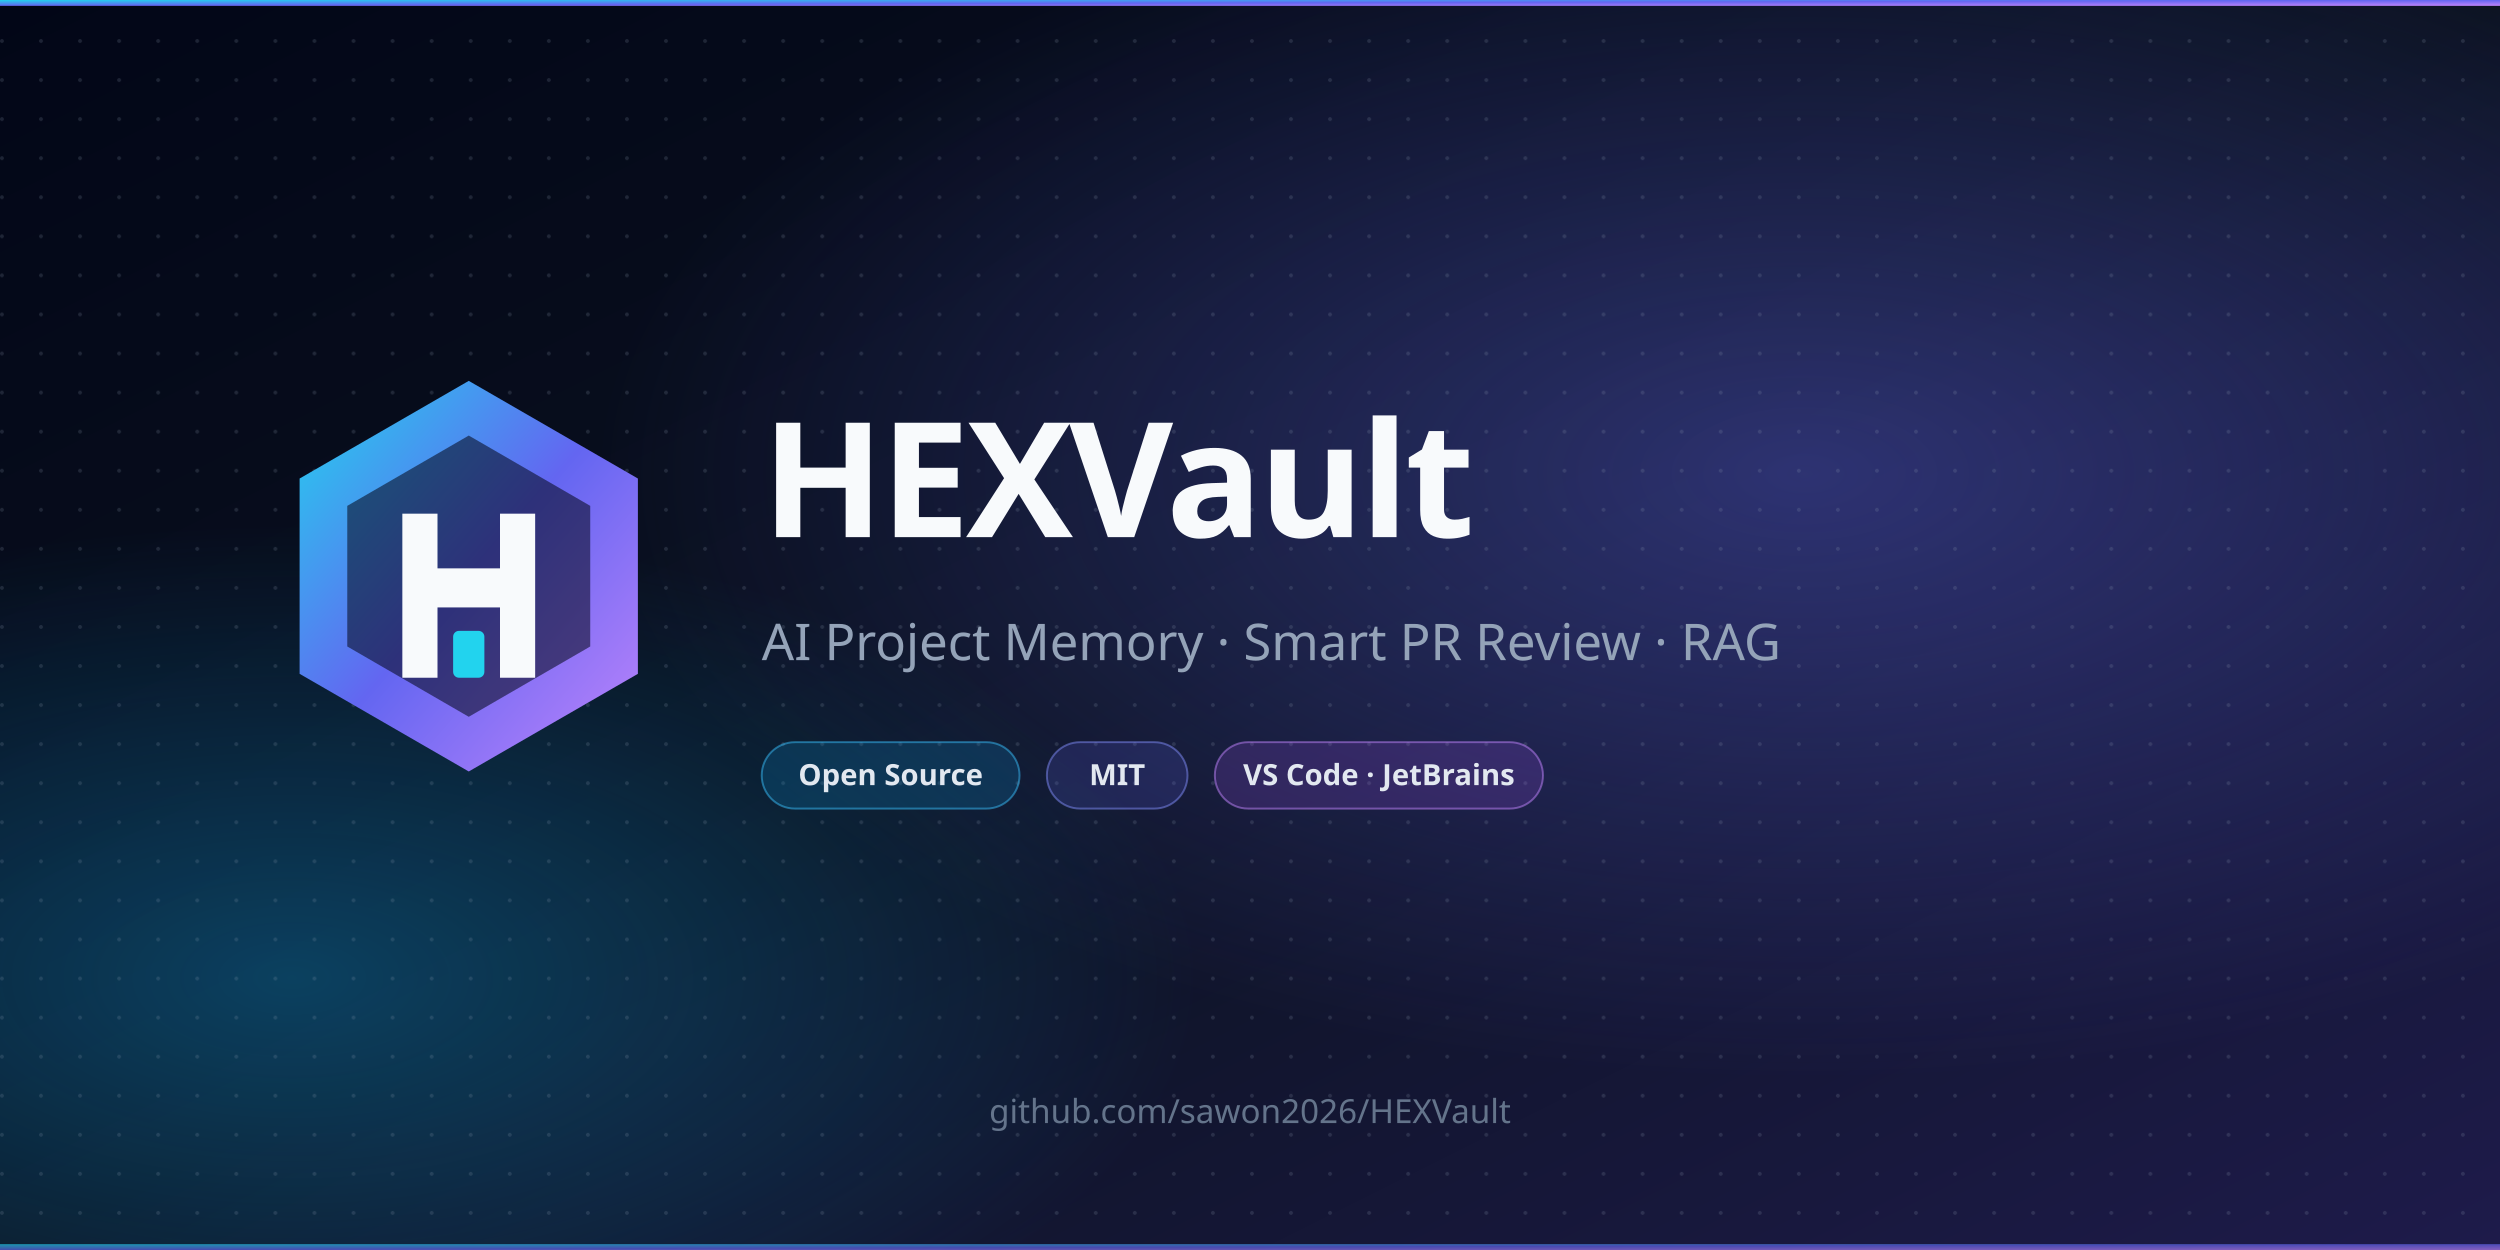
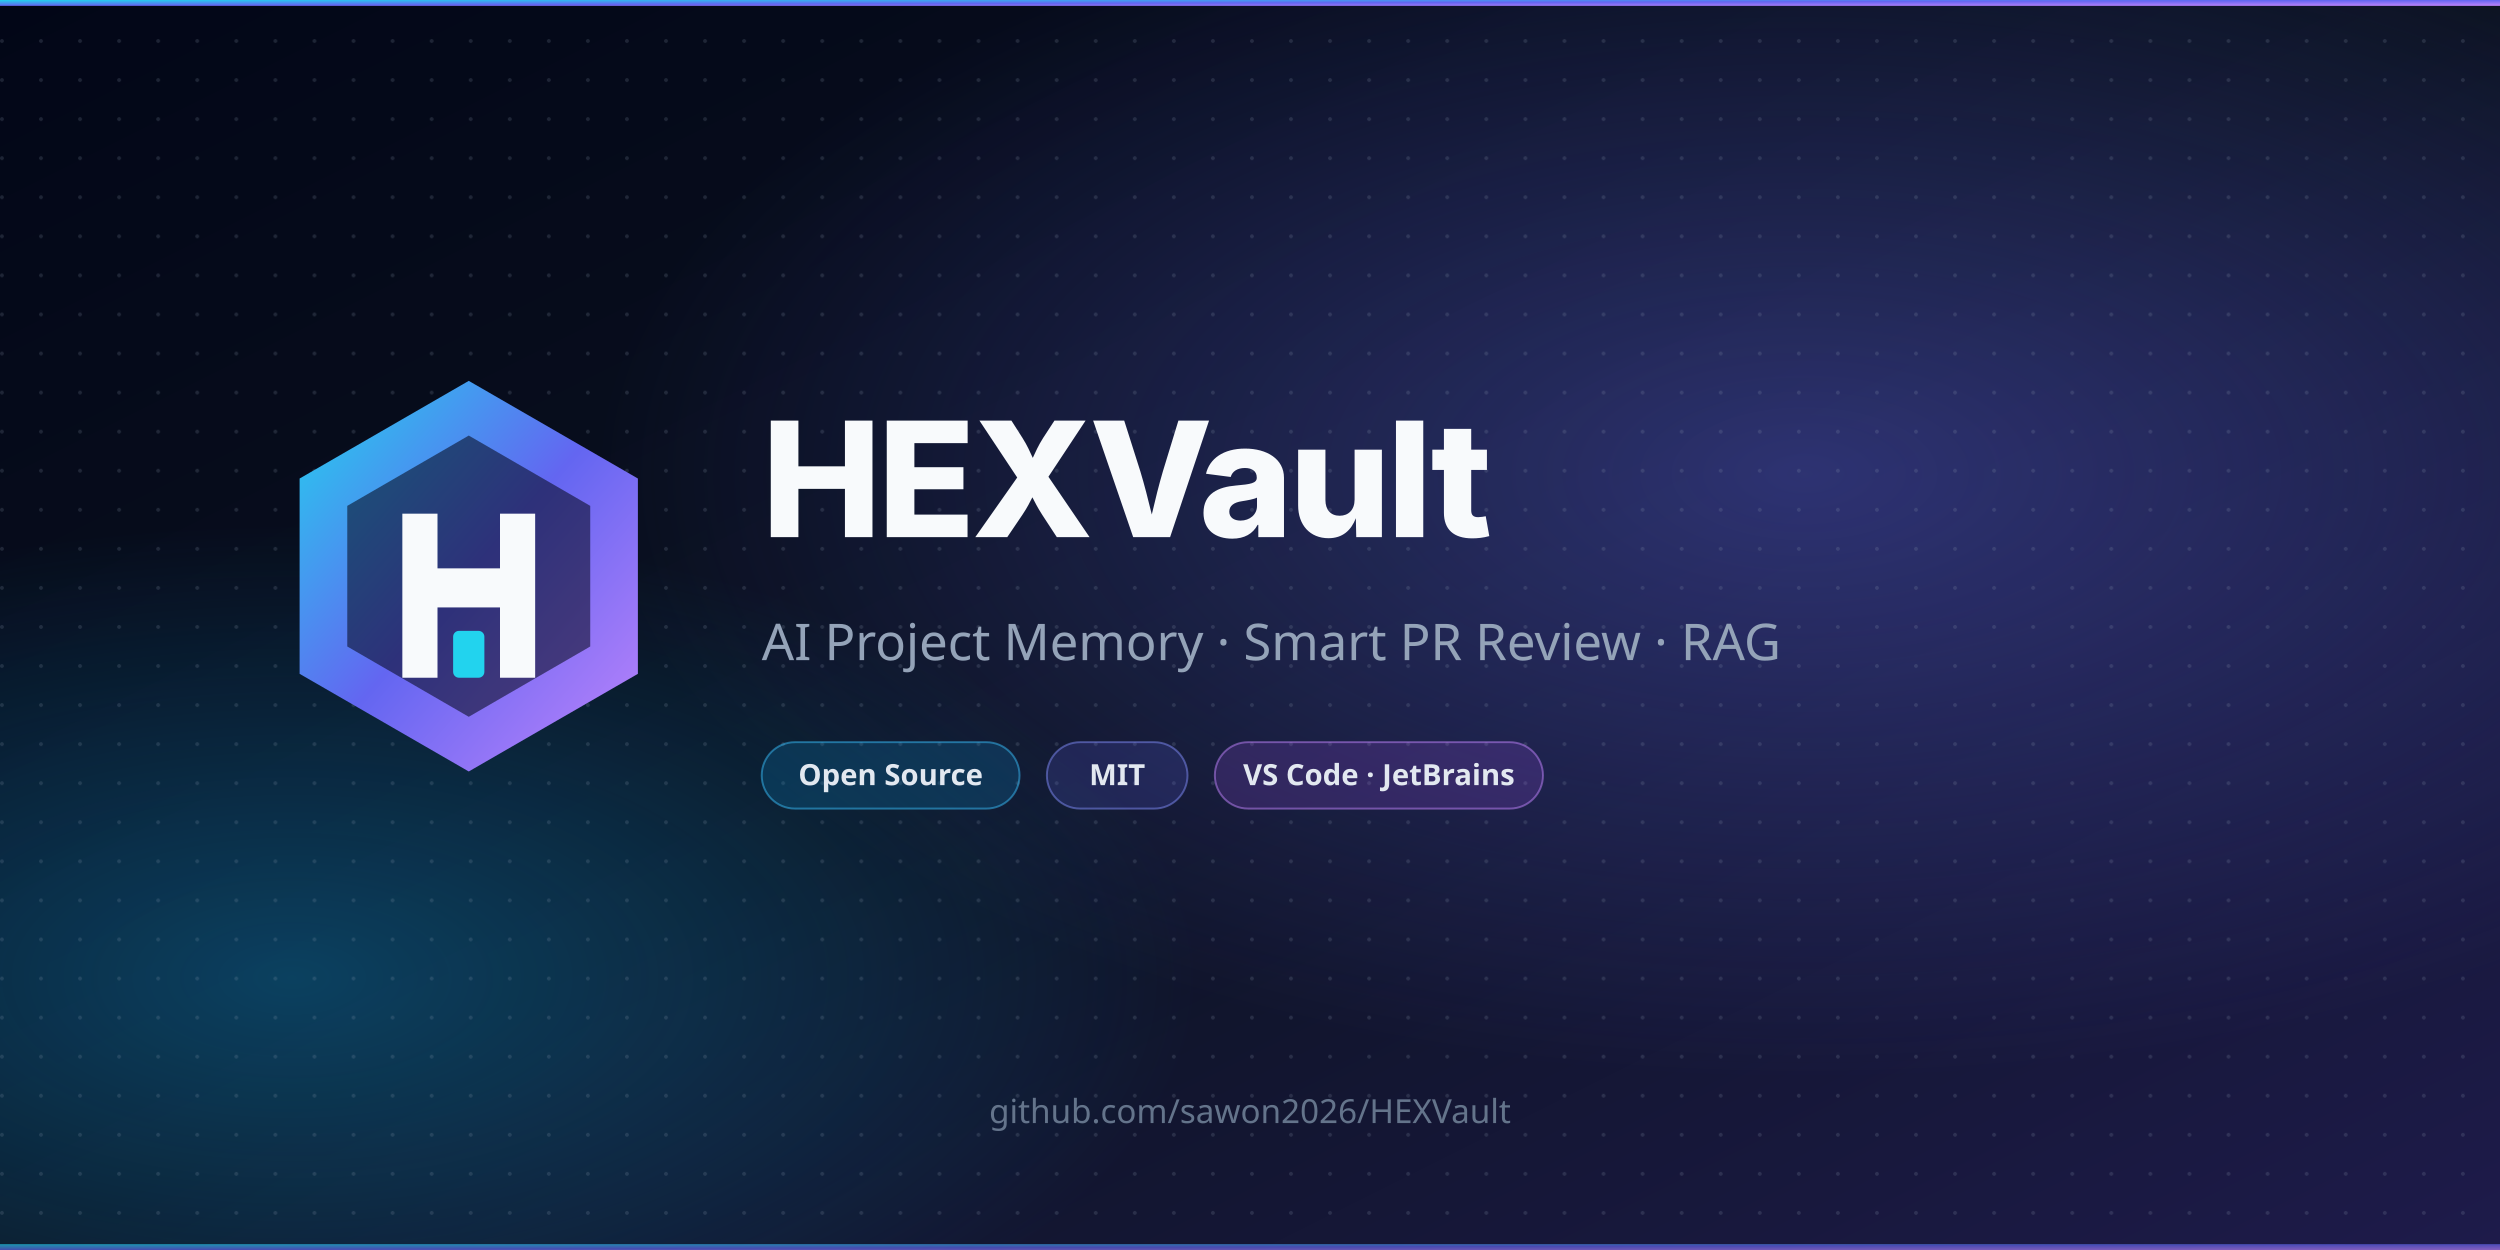
- <svg xmlns="http://www.w3.org/2000/svg" width="1280" height="640" viewBox="0 0 1280 640" role="img" aria-label="HEXVault Social Preview">
+ <svg xmlns="http://www.w3.org/2000/svg" width="1280" height="640" aria-label="HEXVault Social Preview" viewBox="0 0 1280 640">
  <defs>
-     <linearGradient id="bg" x1="0%" y1="0%" x2="100%" y2="100%">
+     <radialGradient id="b" cx="72%" cy="38%" r="48%">
+       <stop offset="0%" stop-color="#6366f1" stop-opacity=".38" />
+       <stop offset="100%" stop-color="#6366f1" stop-opacity="0" />
+     </radialGradient>
+     <radialGradient id="c" cx="12%" cy="78%" r="36%">
+       <stop offset="0%" stop-color="#0ea5e9" stop-opacity=".32" />
+       <stop offset="100%" stop-color="#0ea5e9" stop-opacity="0" />
+     </radialGradient>
+     <linearGradient id="a" x1="0%" x2="100%" y1="0%" y2="100%">
      <stop offset="0%" stop-color="#020617" />
-       <stop offset="50%" stop-color="#0B1220" />
+       <stop offset="50%" stop-color="#0b1220" />
      <stop offset="100%" stop-color="#1e1b4b" />
    </linearGradient>
-     <linearGradient id="accent" x1="0%" y1="0%" x2="100%" y2="100%">
+     <linearGradient id="e" x1="0%" x2="100%" y1="0%" y2="100%">
      <stop offset="0%" stop-color="#22d3ee" />
      <stop offset="50%" stop-color="#6366f1" />
      <stop offset="100%" stop-color="#c084fc" />
    </linearGradient>
-     <radialGradient id="g1" cx="72%" cy="38%" r="48%">
-       <stop offset="0%" stop-color="#6366f1" stop-opacity=".38" />
-       <stop offset="100%" stop-color="#6366f1" stop-opacity="0" />
-     </radialGradient>
-     <radialGradient id="g2" cx="12%" cy="78%" r="36%">
-       <stop offset="0%" stop-color="#0ea5e9" stop-opacity=".32" />
-       <stop offset="100%" stop-color="#0ea5e9" stop-opacity="0" />
-     </radialGradient>
-     <pattern id="dots" width="20" height="20" patternUnits="userSpaceOnUse">
+     <pattern id="d" width="20" height="20" patternUnits="userSpaceOnUse">
      <circle cx="1" cy="1" r="1" fill="#94a3b8" opacity=".18" />
    </pattern>
  </defs>
-   <rect width="1280" height="640" fill="url(#bg)" />
-   <rect width="1280" height="640" fill="url(#g1)" />
-   <rect width="1280" height="640" fill="url(#g2)" />
-   <rect width="1280" height="640" fill="url(#dots)" />
-   <rect width="1280" height="3" fill="url(#accent)" />
-   <rect y="637" width="1280" height="3" fill="url(#accent)" opacity=".65" />
+   <path fill="url(#a)" d="M0 0h1280v640H0z" />
+   <path fill="url(#b)" d="M0 0h1280v640H0z" />
+   <path fill="url(#c)" d="M0 0h1280v640H0z" />
+   <path fill="url(#d)" d="M0 0h1280v640H0z" />
+   <path fill="url(#e)" d="M0 0h1280v3H0z" />
+   <path fill="url(#e)" d="M0 637h1280v3H0z" opacity=".65" />
  <g transform="translate(140 195)">
-     <polygon points="100,0 186.6,50 186.6,150 100,200 13.4,150 13.4,50" fill="url(#accent)" />
-     <polygon points="100,28 162.2,64 162.2,136 100,172 37.8,136 37.8,64" fill="#020617" opacity=".55" />
-     <path d="M66 68h18v28h32V68h18v84h-18v-36H84v36H66z" fill="#f8fafc" />
-     <rect x="92" y="128" width="16" height="24" rx="3" fill="#22d3ee" />
+     <path fill="url(#e)" d="m100 0 86.6 50v100L100 200l-86.6-50V50z" />
+     <path fill="#020617" d="m100 28 62.2 36v72L100 172l-62.2-36V64z" opacity=".55" />
+     <path fill="#f8fafc" d="M66 68h18v28h32V68h18v84h-18v-36H84v36H66z" />
+     <rect width="16" height="24" x="92" y="128" fill="#22d3ee" rx="3" />
  </g>
-   <text x="390" y="275" font-family="ui-sans-serif,system-ui,Segoe UI,sans-serif" font-size="82" font-weight="800" fill="#f8fafc" letter-spacing="-2">HEXVault</text>
-   <text x="390" y="338" font-family="ui-sans-serif,system-ui,Segoe UI,sans-serif" font-size="26" font-weight="500" fill="#94a3b8">AI Project Memory · Smart PR Review · RAG</text>
-   <g font-family="ui-sans-serif,system-ui,sans-serif" font-size="15" font-weight="600" fill="#e2e8f0">
-     <rect x="390" y="380" width="132" height="34" rx="17" fill="#0ea5e9" fill-opacity=".18" stroke="#38bdf8" stroke-opacity=".5" />
+   <text x="390" y="275" fill="#f8fafc" font-family="ui-sans-serif,system-ui,Segoe UI,Inter,sans-serif" font-size="82" font-weight="800" letter-spacing="-2">HEXVault</text>
+   <text x="390" y="338" fill="#94a3b8" font-family="ui-sans-serif,system-ui,Segoe UI,sans-serif" font-size="26" font-weight="500">AI Project Memory · Smart PR Review · RAG</text>
+   <g fill="#e2e8f0" font-family="ui-sans-serif,system-ui,sans-serif" font-size="15" font-weight="600">
+     <rect width="132" height="34" x="390" y="380" fill="#0ea5e9" fill-opacity=".18" stroke="#38bdf8" stroke-opacity=".5" rx="17" />
    <text x="456" y="402" text-anchor="middle">Open Source</text>
-     <rect x="536" y="380" width="72" height="34" rx="17" fill="#6366f1" fill-opacity=".18" stroke="#818cf8" stroke-opacity=".5" />
+     <rect width="72" height="34" x="536" y="380" fill="#6366f1" fill-opacity=".18" stroke="#818cf8" stroke-opacity=".5" rx="17" />
    <text x="572" y="402" text-anchor="middle">MIT</text>
-     <rect x="622" y="380" width="168" height="34" rx="17" fill="#a855f7" fill-opacity=".18" stroke="#c084fc" stroke-opacity=".5" />
+     <rect width="168" height="34" x="622" y="380" fill="#a855f7" fill-opacity=".18" stroke="#c084fc" stroke-opacity=".5" rx="17" />
    <text x="706" y="402" text-anchor="middle">VS Code · JetBrains</text>
  </g>
-   <text x="640" y="575" text-anchor="middle" font-family="ui-sans-serif,system-ui,sans-serif" font-size="17" fill="#64748b">github.com/sawon2026/HEXVault</text>
+   <text x="640" y="575" fill="#64748b" font-family="ui-sans-serif,system-ui,sans-serif" font-size="17" text-anchor="middle">github.com/sawon2026/HEXVault</text>
</svg>
